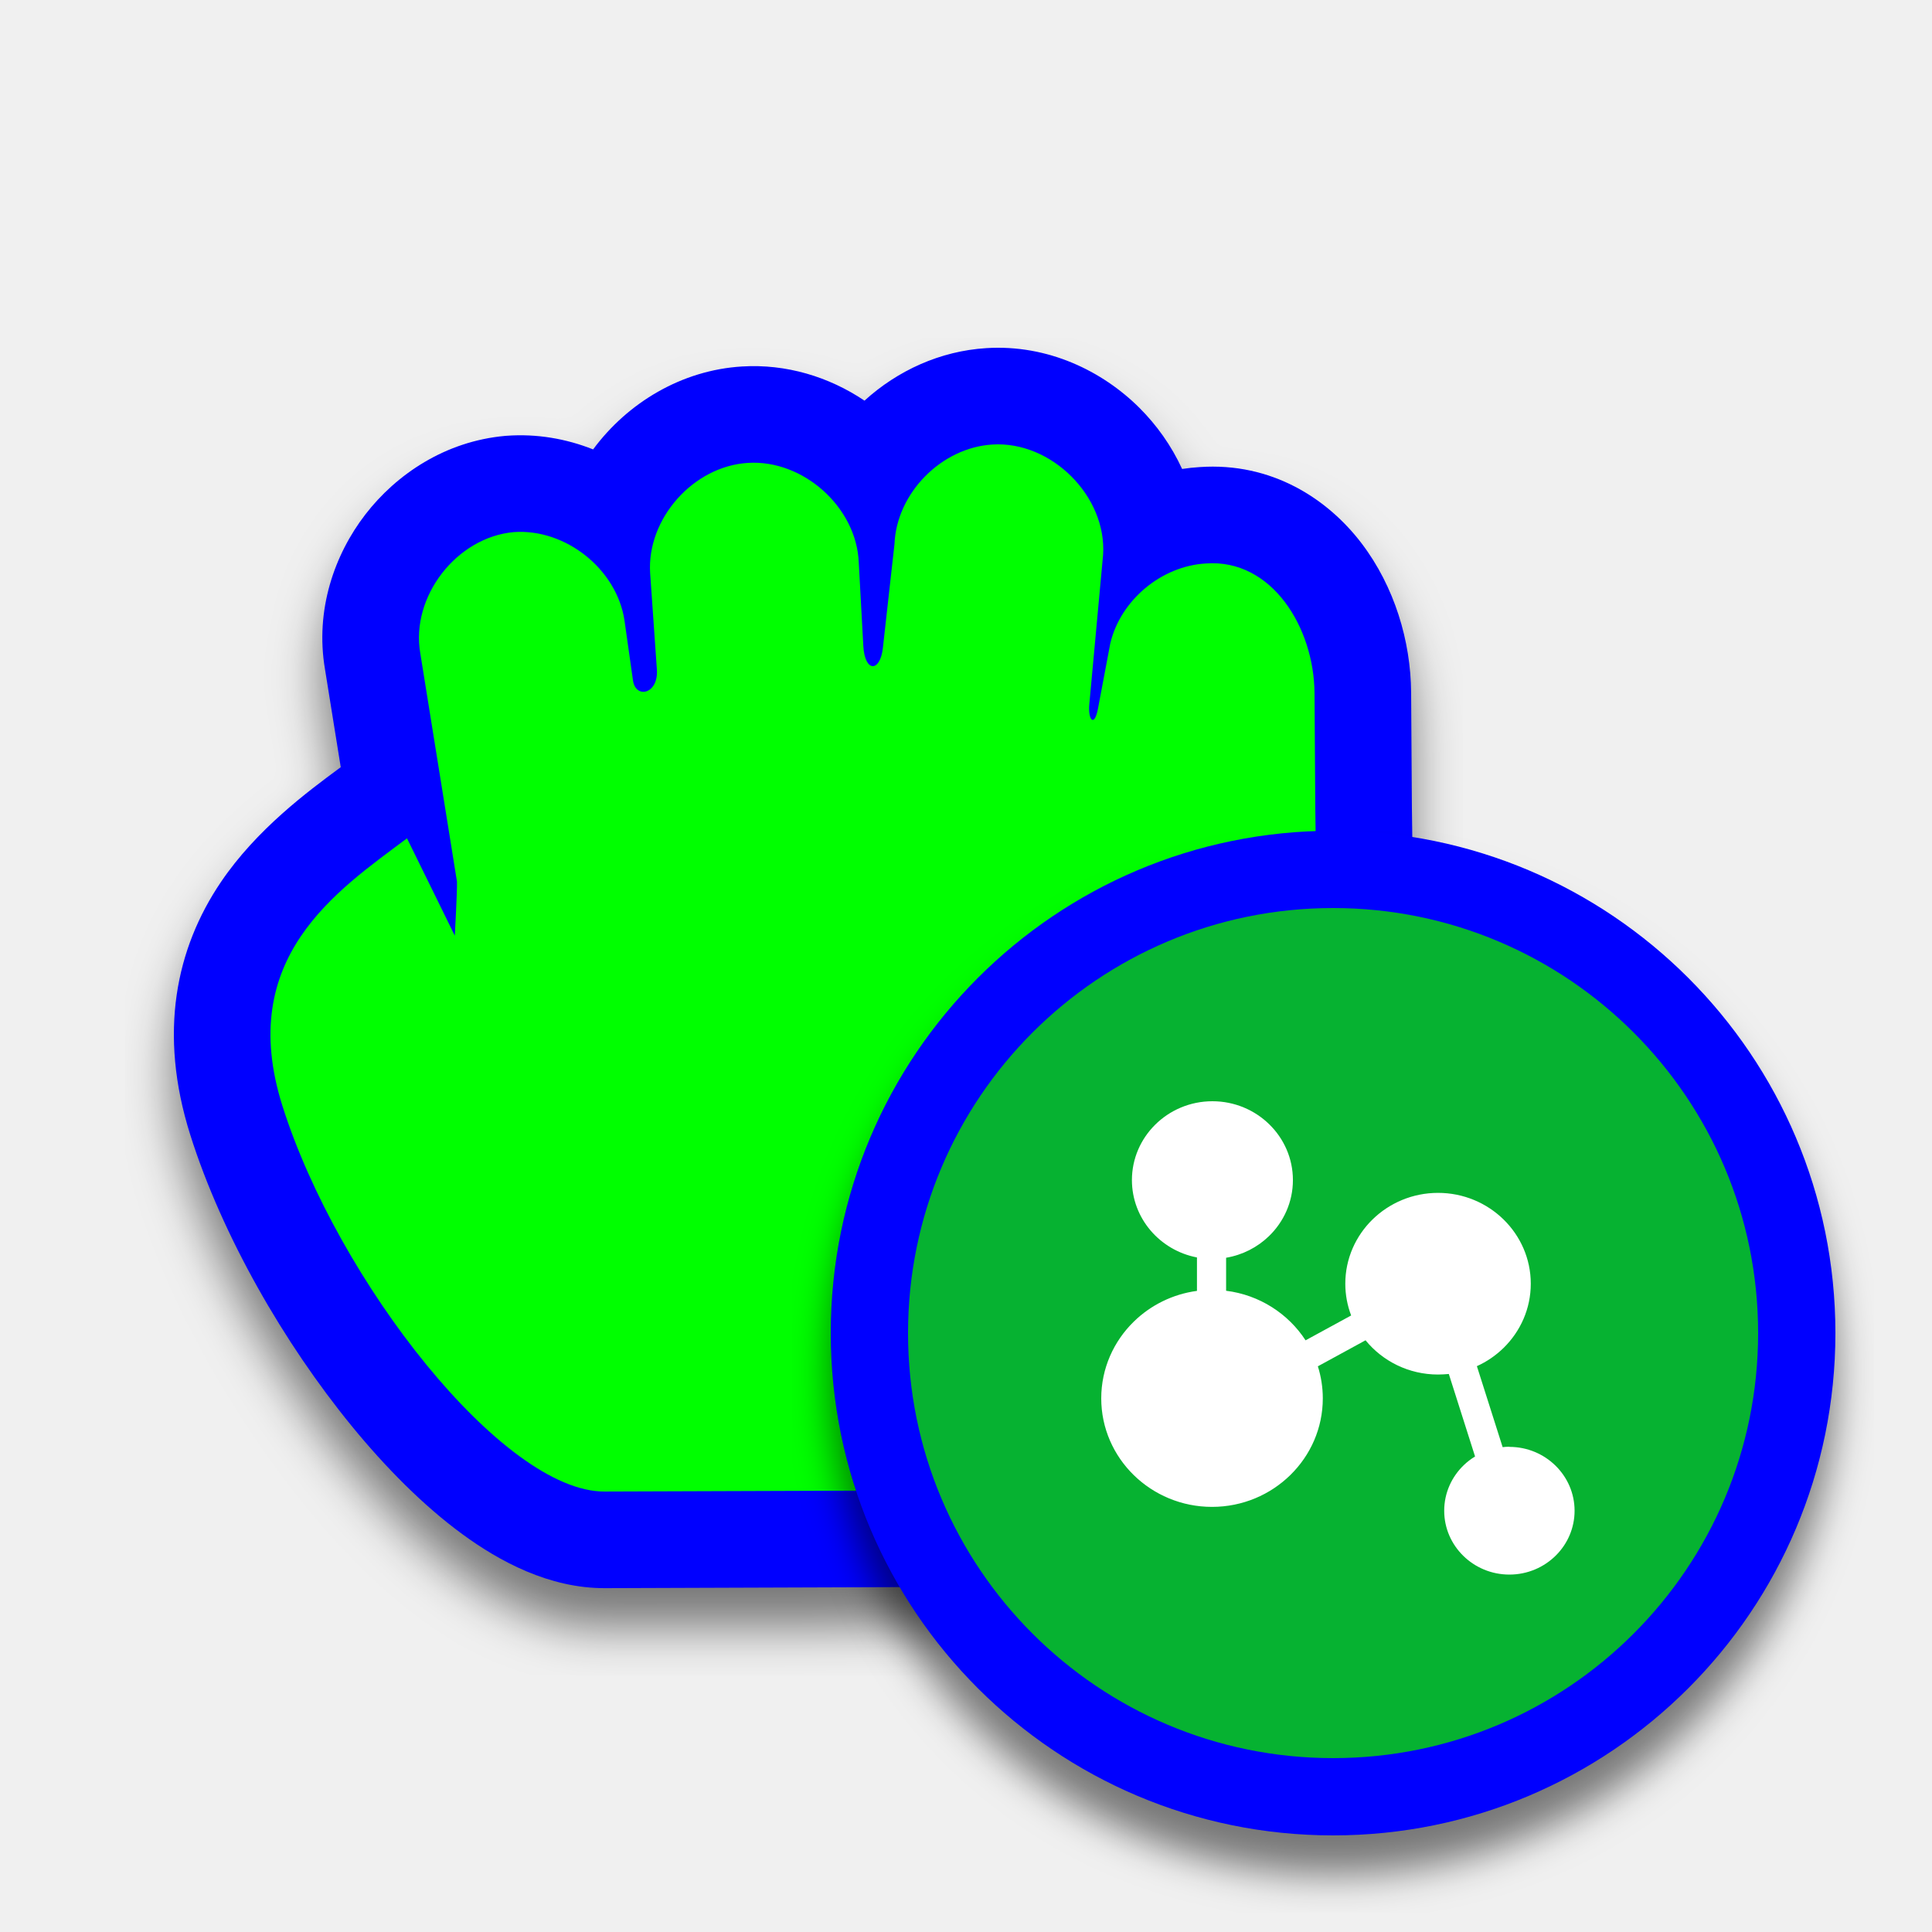
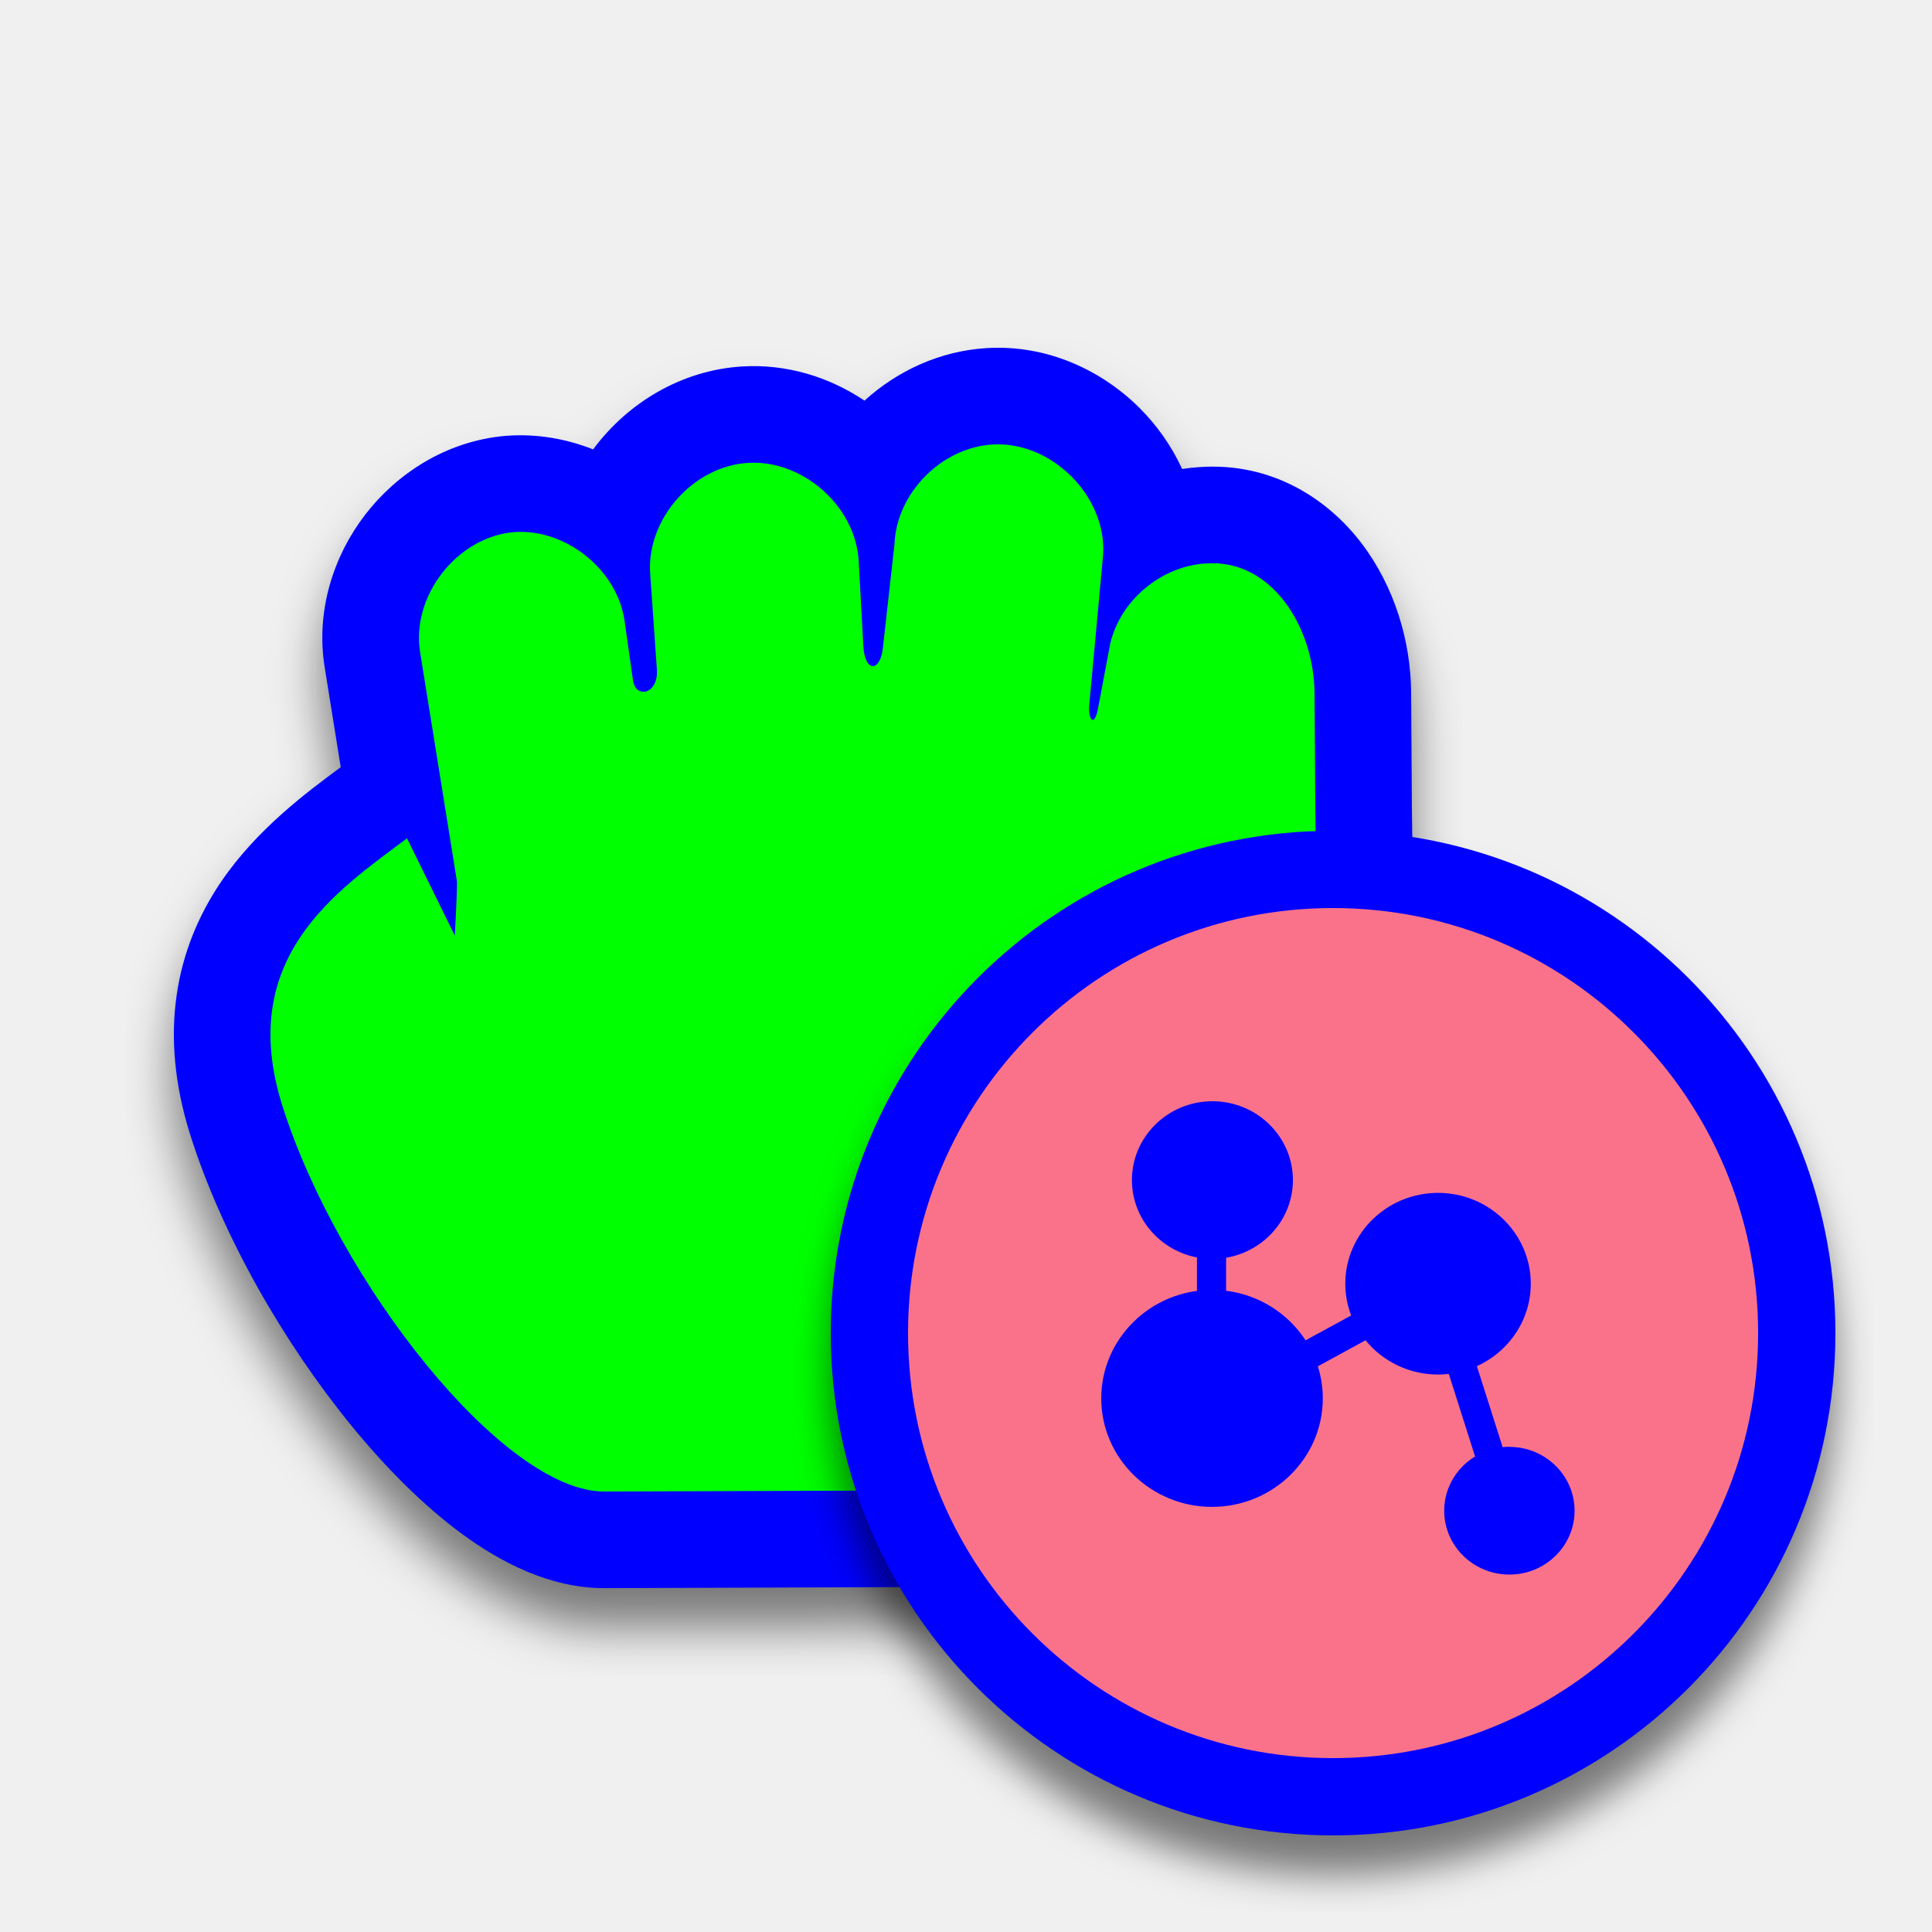
- <svg xmlns="http://www.w3.org/2000/svg" width="200" height="200" viewBox="0 0 200 200" fill="none">
-   <g filter="url(#filter0_d)">
-     <path d="M61.398 46.523C64.982 41.676 70.572 38.319 76.809 37.938C81.391 37.653 85.819 39.006 89.493 41.475C92.913 38.361 97.328 36.336 102.09 36.039C108.471 35.633 114.124 38.41 117.947 42.216C119.709 43.969 121.256 46.115 122.372 48.547C122.969 48.455 123.571 48.39 124.179 48.353C131.658 47.832 137.457 51.65 140.958 56.256C144.347 60.714 146.044 66.351 146.079 71.7L146.079 71.704L146.158 83.581C146.172 85.63 146.22 87.833 146.272 90.177C146.649 107.424 147.193 132.228 135.369 158.31L132.718 164.159L62.666 164.405L62.648 164.405C56.829 164.436 51.648 161.589 47.857 158.812C43.802 155.843 39.896 151.887 36.387 147.594C29.405 139.051 23.003 127.947 19.696 117.477C16.358 106.912 18.226 98.171 22.872 91.304C26.558 85.855 31.881 81.924 35.151 79.51L35.274 79.42L33.641 69.263C32.605 63.166 34.614 57.416 37.822 53.257C41.045 49.08 46.116 45.676 52.288 45.124L52.371 45.117L52.455 45.111C55.553 44.886 58.599 45.408 61.398 46.523Z" fill="#0000FF" />
+ <svg xmlns="http://www.w3.org/2000/svg" width="200" height="200" viewBox="0 0 200 200" fill="none" version="1.1" id="svg44618">
+   <g filter="url(#filter0_d)" id="g44574">
+     <path d="M61.398 46.523C64.982 41.676 70.572 38.319 76.809 37.938C81.391 37.653 85.819 39.006 89.493 41.475C92.913 38.361 97.328 36.336 102.09 36.039C108.471 35.633 114.124 38.41 117.947 42.216C119.709 43.969 121.256 46.115 122.372 48.547C122.969 48.455 123.571 48.39 124.179 48.353C131.658 47.832 137.457 51.65 140.958 56.256C144.347 60.714 146.044 66.351 146.079 71.7L146.079 71.704L146.158 83.581C146.172 85.63 146.22 87.833 146.272 90.177C146.649 107.424 147.193 132.228 135.369 158.31L132.718 164.159L62.666 164.405L62.648 164.405C56.829 164.436 51.648 161.589 47.857 158.812C43.802 155.843 39.896 151.887 36.387 147.594C29.405 139.051 23.003 127.947 19.696 117.477C16.358 106.912 18.226 98.171 22.872 91.304C26.558 85.855 31.881 81.924 35.151 79.51L35.274 79.42L33.641 69.263C32.605 63.166 34.614 57.416 37.822 53.257C41.045 49.08 46.116 45.676 52.288 45.124L52.371 45.117L52.455 45.111C55.553 44.886 58.599 45.408 61.398 46.523Z" fill="#0000FF" id="path44572" />
  </g>
-   <path d="M77.426 47.919C71.769 48.261 66.939 53.708 67.303 59.338L68.001 69.317C68.177 71.854 65.802 72.384 65.526 70.437L64.652 64.264C63.878 58.946 58.564 54.693 53.179 55.084C47.255 55.614 42.492 61.789 43.507 67.623L47.306 91.261C47.342 92.171 47.081 96.859 47.081 96.859L42.132 86.782C34.903 92.202 24.388 99.132 29.232 114.465C34.964 132.61 52.106 154.472 62.602 154.404L126.262 154.181C138.579 127.009 136.28 101.63 136.159 83.648L136.079 71.766C136.036 64.958 131.653 57.828 124.832 58.331C120.218 58.594 115.986 62.136 114.934 66.616L113.664 73.348C113.286 75.355 112.614 74.529 112.765 72.9L114.192 57.438C114.586 51.361 108.825 45.626 102.719 46.019C97.441 46.344 92.808 51.059 92.597 56.319L91.395 67.079C91.114 69.592 89.523 69.654 89.37 66.855L88.898 58.219C88.67 52.512 83.153 47.558 77.426 47.919Z" fill="#00FF00" />
-   <g filter="url(#filter1_d)">
-     <path d="M190 138C190 166.719 166.719 190 138 190C109.281 190 86 166.719 86 138C86 109.281 109.281 86 138 86C166.719 86 190 109.281 190 138Z" fill="#0000FF" />
-     <path d="M182 138C182 162.301 162.301 182 138 182C113.699 182 94 162.301 94 138C94 113.699 113.699 94 138 94C162.301 94 182 113.699 182 138Z" fill="#06B231" />
-     <path d="M156.251 149.766C156.016 149.766 155.782 149.779 155.553 149.809L152.887 141.425C153.923 140.955 154.857 140.312 155.654 139.531C157.391 137.828 158.466 135.479 158.466 132.889C158.466 127.704 154.159 123.486 148.865 123.486C146.221 123.486 143.822 124.539 142.083 126.24C140.342 127.943 139.265 130.295 139.265 132.889C139.265 134.045 139.48 135.153 139.871 136.177L135.152 138.75C133.364 135.995 130.383 134.05 126.927 133.619V130.202C128.633 129.914 130.164 129.119 131.348 127.978C132.886 126.497 133.842 124.436 133.842 122.161C133.842 117.661 130.104 114 125.509 114C123.186 114 121.082 114.936 119.57 116.443C118.091 117.916 117.176 119.936 117.176 122.161C117.176 126.126 120.077 129.437 123.909 130.17V133.632C121.375 133.972 119.102 135.123 117.374 136.811C115.29 138.845 114 141.658 114 144.76C114 150.954 119.145 155.992 125.468 155.992C128.636 155.992 131.507 154.728 133.584 152.687C135.655 150.655 136.936 147.85 136.936 144.76C136.936 143.605 136.757 142.49 136.424 141.44L141.361 138.746C143.122 140.905 145.831 142.291 148.865 142.291C149.242 142.291 149.615 142.263 149.982 142.234L152.698 150.774C152.284 151.027 151.898 151.32 151.55 151.653C150.289 152.855 149.503 154.535 149.503 156.391C149.503 160.035 152.531 163 156.252 163C158.147 163 159.862 162.231 161.089 160.996C162.273 159.805 163 158.179 163 156.391C163 152.746 159.972 149.781 156.252 149.781L156.251 149.766Z" fill="white" />
+   <path d="M77.426 47.919C71.769 48.261 66.939 53.708 67.303 59.338L68.001 69.317C68.177 71.854 65.802 72.384 65.526 70.437L64.652 64.264C63.878 58.946 58.564 54.693 53.179 55.084C47.255 55.614 42.492 61.789 43.507 67.623L47.306 91.261C47.342 92.171 47.081 96.859 47.081 96.859L42.132 86.782C34.903 92.202 24.388 99.132 29.232 114.465C34.964 132.61 52.106 154.472 62.602 154.404L126.262 154.181C138.579 127.009 136.28 101.63 136.159 83.648L136.079 71.766C136.036 64.958 131.653 57.828 124.832 58.331C120.218 58.594 115.986 62.136 114.934 66.616L113.664 73.348C113.286 75.355 112.614 74.529 112.765 72.9L114.192 57.438C114.586 51.361 108.825 45.626 102.719 46.019C97.441 46.344 92.808 51.059 92.597 56.319L91.395 67.079C91.114 69.592 89.523 69.654 89.37 66.855L88.898 58.219C88.67 52.512 83.153 47.558 77.426 47.919Z" fill="#00FF00" id="path44576" />
+   <g filter="url(#filter1_d)" id="g44584">
+     <path d="M190 138C190 166.719 166.719 190 138 190C109.281 190 86 166.719 86 138C86 109.281 109.281 86 138 86C166.719 86 190 109.281 190 138Z" fill="#0000FF" id="path44578" />
+     <path d="M182 138C182 162.301 162.301 182 138 182C113.699 182 94 162.301 94 138C94 113.699 113.699 94 138 94C162.301 94 182 113.699 182 138Z" fill="#06B231" id="path44580" style="fill:#f9728a;fill-opacity:1" />
+     <path d="M156.251 149.766C156.016 149.766 155.782 149.779 155.553 149.809L152.887 141.425C153.923 140.955 154.857 140.312 155.654 139.531C157.391 137.828 158.466 135.479 158.466 132.889C158.466 127.704 154.159 123.486 148.865 123.486C146.221 123.486 143.822 124.539 142.083 126.24C140.342 127.943 139.265 130.295 139.265 132.889C139.265 134.045 139.48 135.153 139.871 136.177L135.152 138.75C133.364 135.995 130.383 134.05 126.927 133.619V130.202C128.633 129.914 130.164 129.119 131.348 127.978C132.886 126.497 133.842 124.436 133.842 122.161C133.842 117.661 130.104 114 125.509 114C123.186 114 121.082 114.936 119.57 116.443C118.091 117.916 117.176 119.936 117.176 122.161C117.176 126.126 120.077 129.437 123.909 130.17V133.632C121.375 133.972 119.102 135.123 117.374 136.811C115.29 138.845 114 141.658 114 144.76C114 150.954 119.145 155.992 125.468 155.992C128.636 155.992 131.507 154.728 133.584 152.687C135.655 150.655 136.936 147.85 136.936 144.76C136.936 143.605 136.757 142.49 136.424 141.44L141.361 138.746C143.122 140.905 145.831 142.291 148.865 142.291C149.242 142.291 149.615 142.263 149.982 142.234L152.698 150.774C152.284 151.027 151.898 151.32 151.55 151.653C150.289 152.855 149.503 154.535 149.503 156.391C149.503 160.035 152.531 163 156.252 163C158.147 163 159.862 162.231 161.089 160.996C162.273 159.805 163 158.179 163 156.391C163 152.746 159.972 149.781 156.252 149.781L156.251 149.766Z" fill="white" id="path44582" style="fill:#0000ff" />
  </g>
-   <defs>
+   <defs id="defs44616">
    <filter id="filter0_d" x="13" y="35" width="138.419" height="138.405" filterUnits="userSpaceOnUse" color-interpolation-filters="sRGB">
-       <feFlood flood-opacity="0" result="BackgroundImageFix" />
-       <feColorMatrix in="SourceAlpha" type="matrix" values="0 0 0 0 0 0 0 0 0 0 0 0 0 0 0 0 0 0 127 0" />
-       <feOffset dy="4" />
-       <feGaussianBlur stdDeviation="2.5" />
-       <feColorMatrix type="matrix" values="0 0 0 0 0 0 0 0 0 0 0 0 0 0 0 0 0 0 0.5 0" />
-       <feBlend mode="normal" in2="BackgroundImageFix" result="effect1_dropShadow" />
-       <feBlend mode="normal" in="SourceGraphic" in2="effect1_dropShadow" result="shape" />
+       <feFlood flood-opacity="0" result="BackgroundImageFix" id="feFlood44586" />
+       <feColorMatrix in="SourceAlpha" type="matrix" values="0 0 0 0 0 0 0 0 0 0 0 0 0 0 0 0 0 0 127 0" id="feColorMatrix44588" />
+       <feOffset dy="4" id="feOffset44590" />
+       <feGaussianBlur stdDeviation="2.5" id="feGaussianBlur44592" />
+       <feColorMatrix type="matrix" values="0 0 0 0 0 0 0 0 0 0 0 0 0 0 0 0 0 0 0.5 0" id="feColorMatrix44594" />
+       <feBlend mode="normal" in2="BackgroundImageFix" result="effect1_dropShadow" id="feBlend44596" />
+       <feBlend mode="normal" in="SourceGraphic" in2="effect1_dropShadow" result="shape" id="feBlend44598" />
    </filter>
    <filter id="filter1_d" x="82" y="86" width="112" height="112" filterUnits="userSpaceOnUse" color-interpolation-filters="sRGB">
-       <feFlood flood-opacity="0" result="BackgroundImageFix" />
-       <feColorMatrix in="SourceAlpha" type="matrix" values="0 0 0 0 0 0 0 0 0 0 0 0 0 0 0 0 0 0 127 0" />
-       <feOffset dy="4" />
-       <feGaussianBlur stdDeviation="2" />
-       <feColorMatrix type="matrix" values="0 0 0 0 0 0 0 0 0 0 0 0 0 0 0 0 0 0 0.5 0" />
-       <feBlend mode="normal" in2="BackgroundImageFix" result="effect1_dropShadow" />
-       <feBlend mode="normal" in="SourceGraphic" in2="effect1_dropShadow" result="shape" />
+       <feFlood flood-opacity="0" result="BackgroundImageFix" id="feFlood44601" />
+       <feColorMatrix in="SourceAlpha" type="matrix" values="0 0 0 0 0 0 0 0 0 0 0 0 0 0 0 0 0 0 127 0" id="feColorMatrix44603" />
+       <feOffset dy="4" id="feOffset44605" />
+       <feGaussianBlur stdDeviation="2" id="feGaussianBlur44607" />
+       <feColorMatrix type="matrix" values="0 0 0 0 0 0 0 0 0 0 0 0 0 0 0 0 0 0 0.5 0" id="feColorMatrix44609" />
+       <feBlend mode="normal" in2="BackgroundImageFix" result="effect1_dropShadow" id="feBlend44611" />
+       <feBlend mode="normal" in="SourceGraphic" in2="effect1_dropShadow" result="shape" id="feBlend44613" />
    </filter>
  </defs>
</svg>
